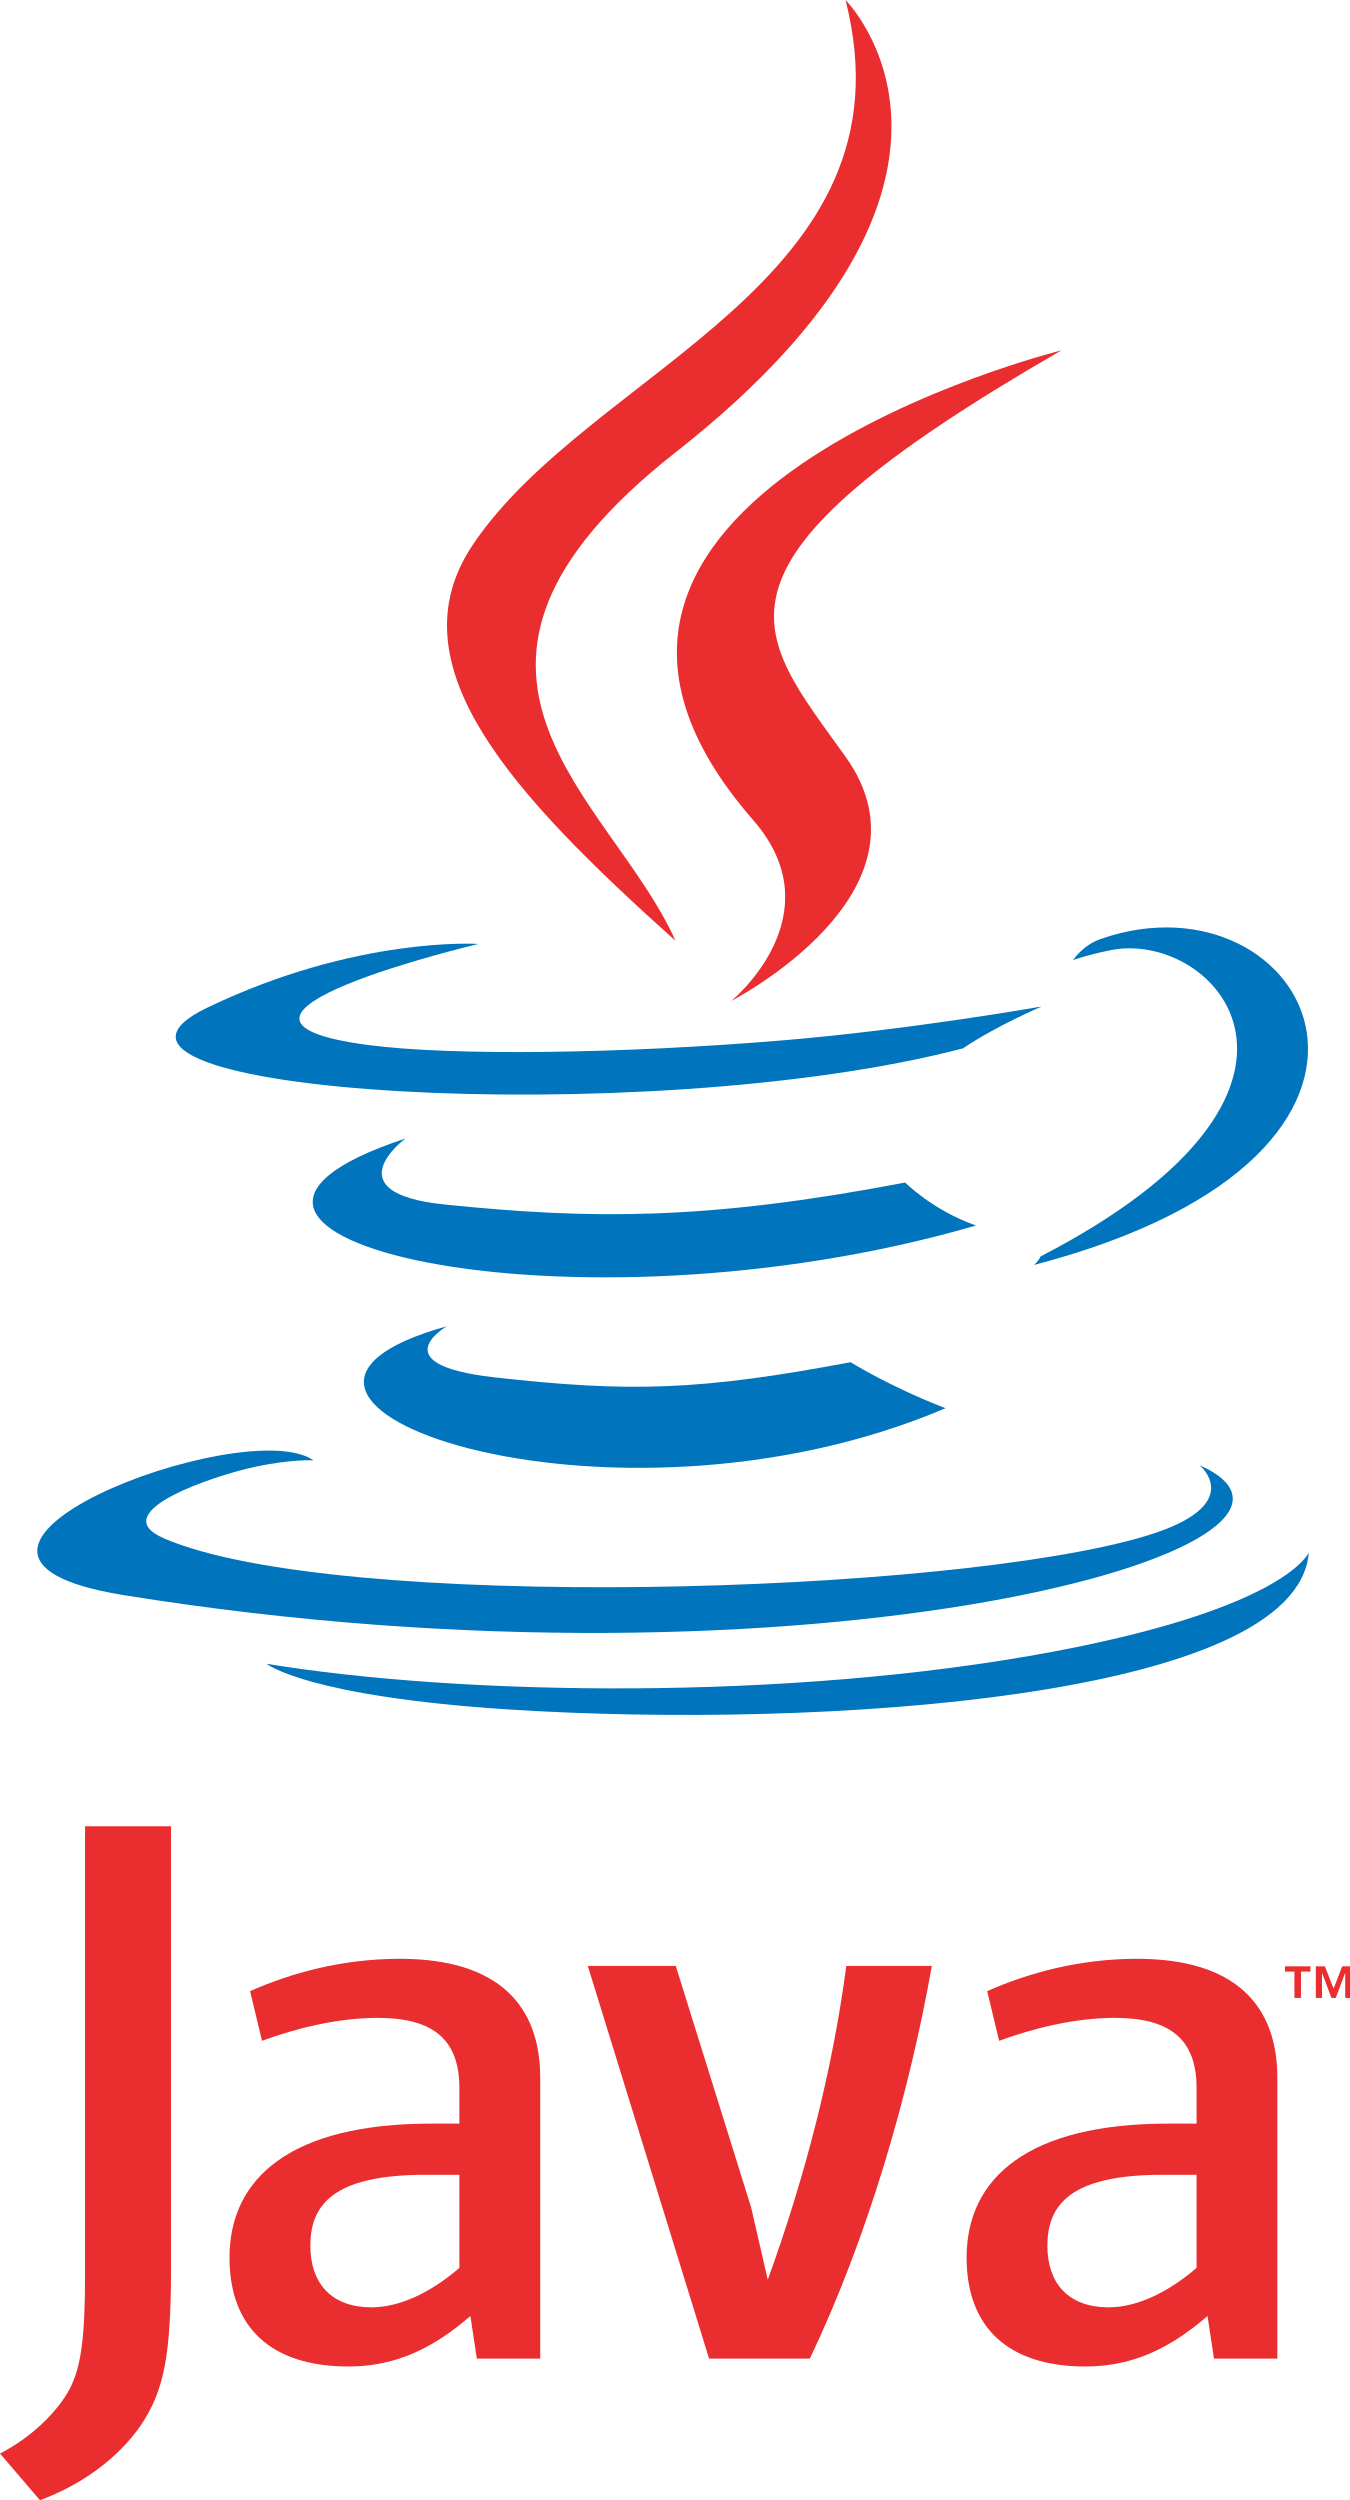
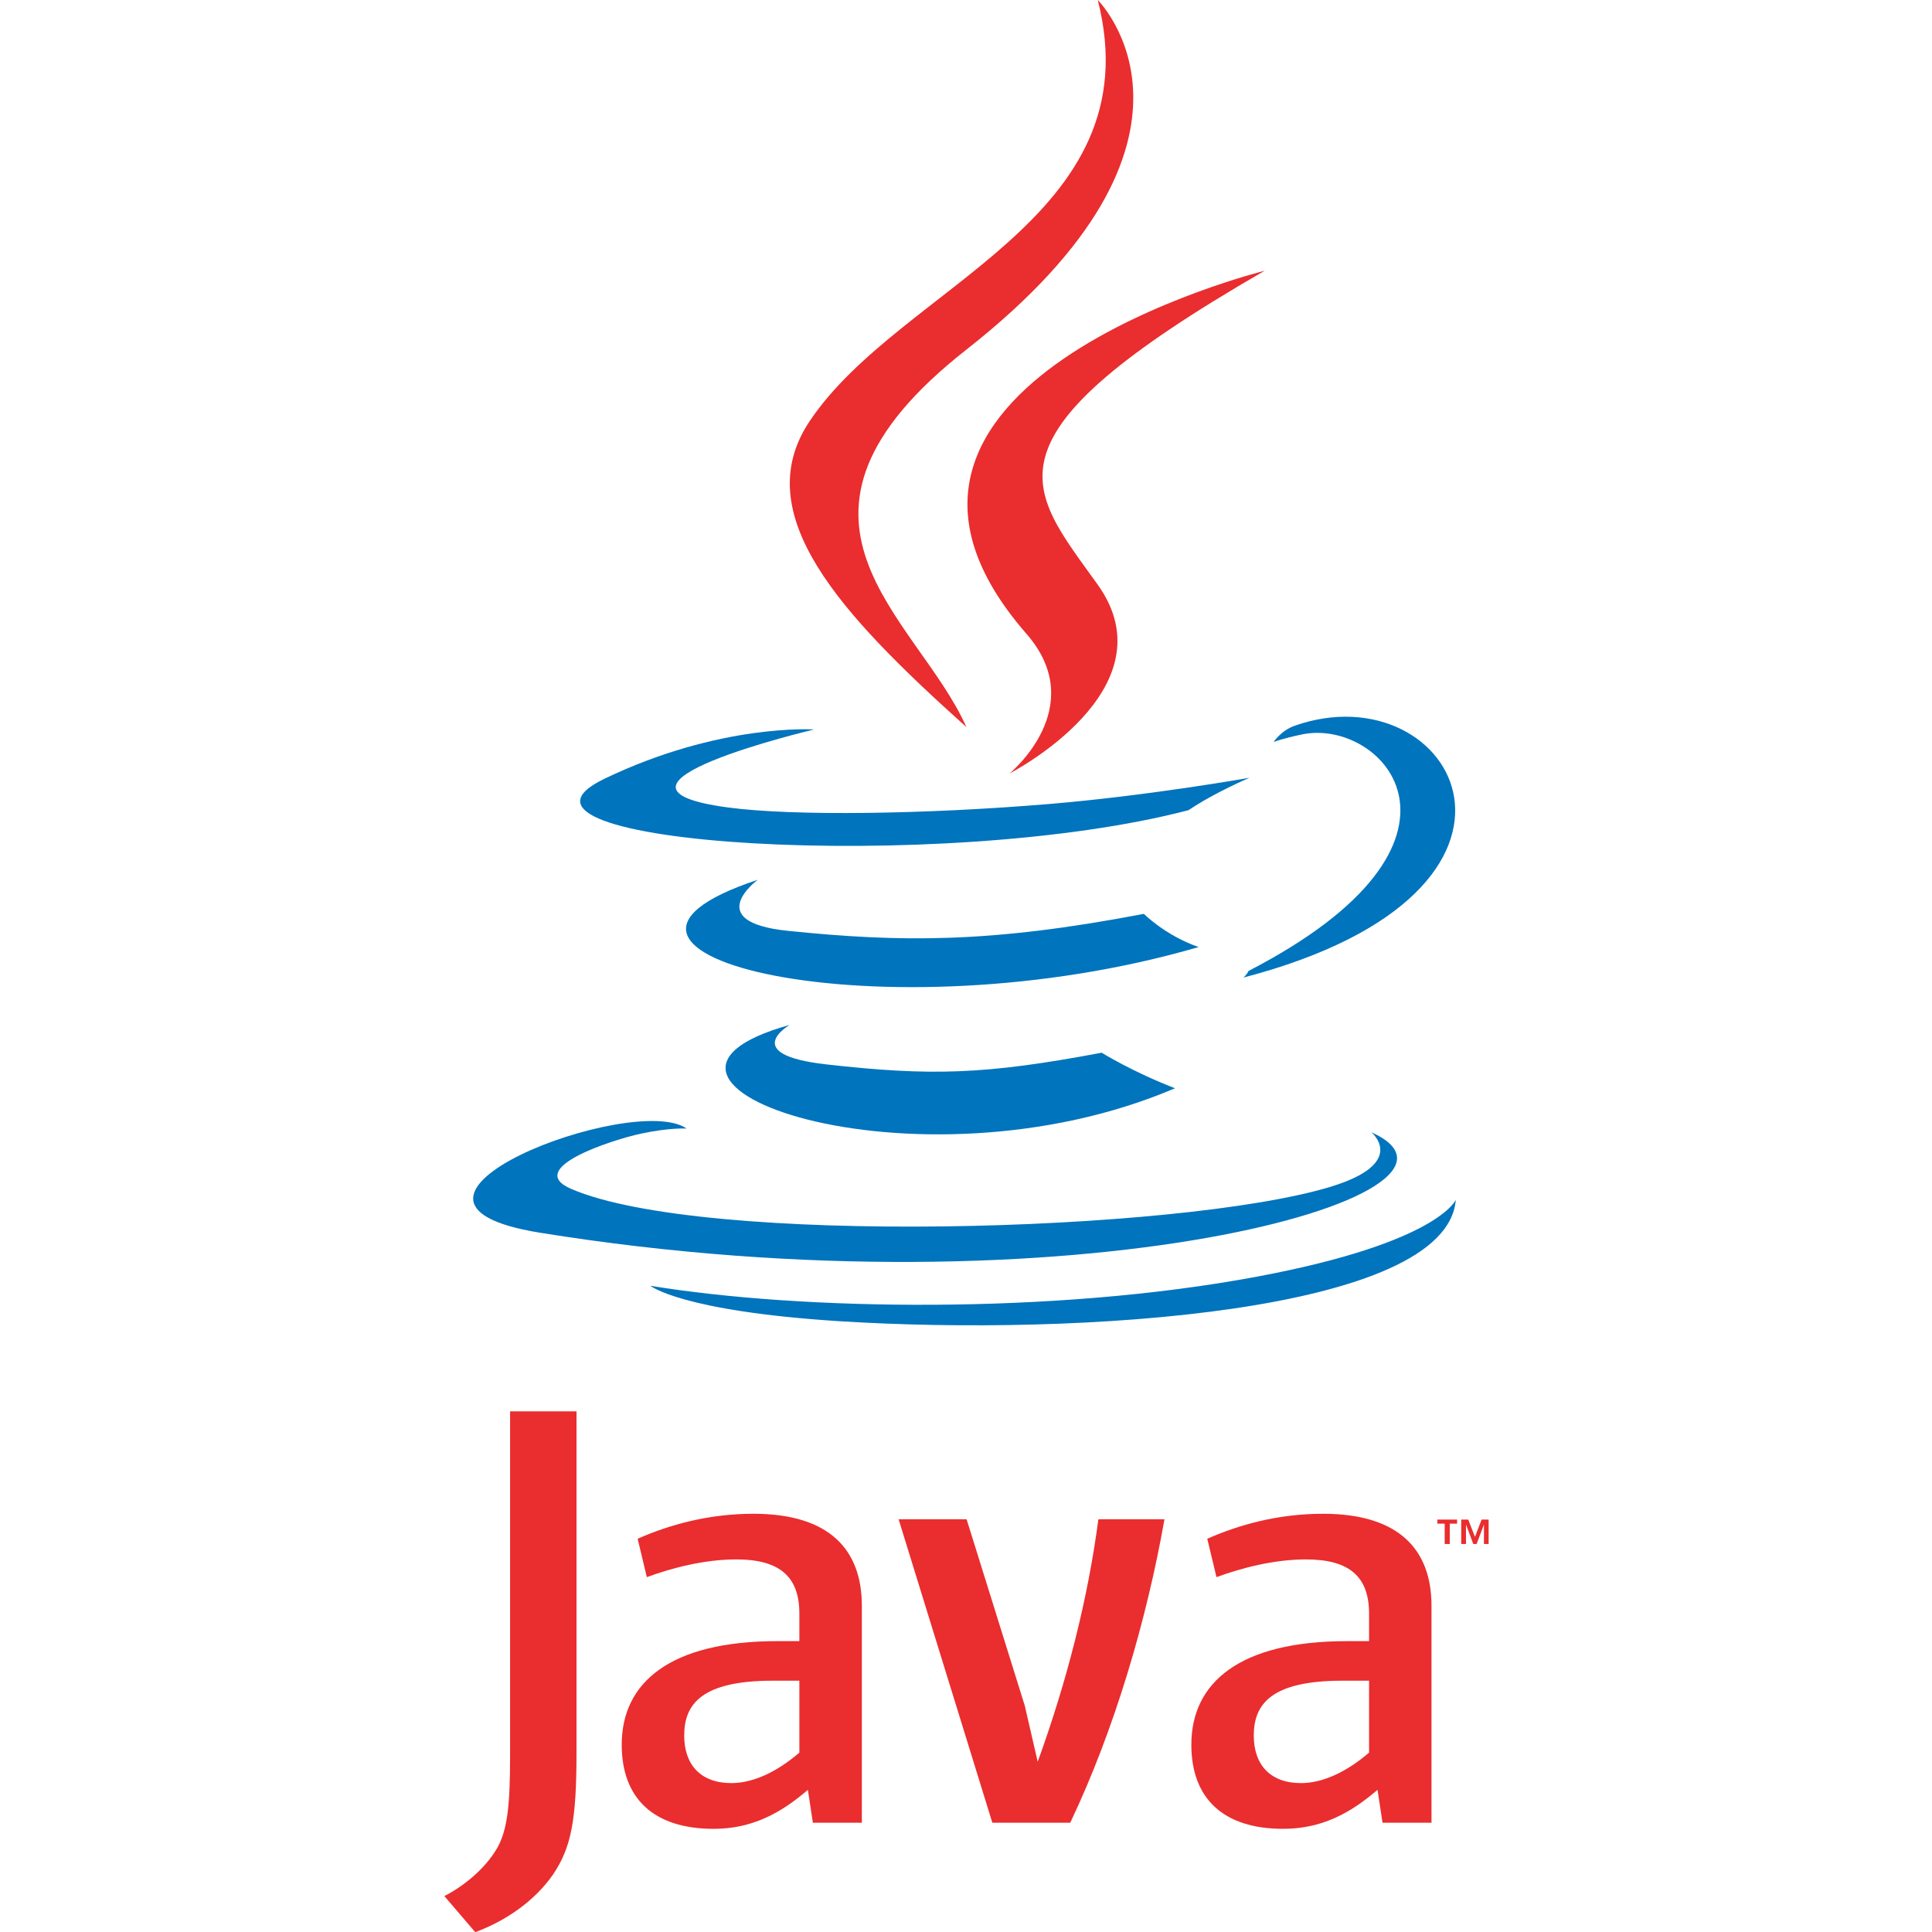
- <svg xmlns="http://www.w3.org/2000/svg" width="px" height="100px" viewBox="0 0 54 100" version="1.1">
+ <svg xmlns="http://www.w3.org/2000/svg" width="100px" height="100px" viewBox="0 0 54 100" version="1.1">
  <g id="surface1">
    <path style=" stroke:none;fill-rule:evenodd;fill:rgb(0%,45.49%,74.118%);fill-opacity:1;" d="M 17.871 53.051 C 17.871 53.051 15.234 54.574 19.746 55.09 C 25.211 55.707 28.004 55.621 34.023 54.488 C 34.023 54.488 35.609 55.477 37.82 56.328 C 24.32 62.082 7.266 55.996 17.871 53.051 Z M 17.871 53.051 " />
    <path style=" stroke:none;fill-rule:evenodd;fill:rgb(0%,45.49%,74.118%);fill-opacity:1;" d="M 16.219 45.539 C 16.219 45.539 13.266 47.715 17.781 48.18 C 23.617 48.777 28.227 48.828 36.207 47.301 C 36.207 47.301 37.305 48.414 39.039 49.02 C 22.719 53.77 4.543 49.395 16.219 45.539 Z M 16.219 45.539 " />
    <path style=" stroke:none;fill-rule:evenodd;fill:rgb(91.765%,17.647%,18.039%);fill-opacity:1;" d="M 30.125 32.801 C 33.453 36.609 29.254 40.035 29.254 40.035 C 29.254 40.035 37.699 35.699 33.82 30.266 C 30.199 25.203 27.418 22.688 42.461 14.012 C 42.461 14.012 18.852 19.875 30.125 32.801 Z M 30.125 32.801 " />
    <path style=" stroke:none;fill-rule:evenodd;fill:rgb(0%,45.49%,74.118%);fill-opacity:1;" d="M 47.98 58.605 C 47.98 58.605 49.93 60.203 45.836 61.438 C 38.043 63.789 13.402 64.496 6.559 61.535 C 4.102 60.469 8.711 58.992 10.164 58.68 C 11.676 58.355 12.539 58.414 12.539 58.414 C 9.805 56.496 -5.145 62.18 4.949 63.805 C 32.473 68.246 55.121 61.809 47.98 58.605 Z M 47.98 58.605 " />
    <path style=" stroke:none;fill-rule:evenodd;fill:rgb(0%,45.49%,74.118%);fill-opacity:1;" d="M 19.137 37.758 C 19.137 37.758 6.605 40.719 14.699 41.797 C 18.121 42.25 24.93 42.145 31.281 41.617 C 36.469 41.184 41.672 40.258 41.672 40.258 C 41.672 40.258 39.844 41.035 38.52 41.934 C 25.793 45.266 1.207 43.715 8.285 40.309 C 14.27 37.43 19.137 37.758 19.137 37.758 Z M 19.137 37.758 " />
    <path style=" stroke:none;fill-rule:evenodd;fill:rgb(0%,45.49%,74.118%);fill-opacity:1;" d="M 41.621 50.258 C 54.559 43.57 48.578 37.145 44.398 38.012 C 43.379 38.223 42.922 38.406 42.922 38.406 C 42.922 38.406 43.301 37.812 44.027 37.559 C 52.289 34.672 58.637 46.078 41.363 50.598 C 41.363 50.598 41.562 50.418 41.621 50.258 Z M 41.621 50.258 " />
    <path style=" stroke:none;fill-rule:evenodd;fill:rgb(91.765%,17.647%,18.039%);fill-opacity:1;" d="M 33.82 0 C 33.82 0 40.984 7.129 27.023 18.094 C 15.828 26.887 24.473 31.902 27.02 37.633 C 20.484 31.77 15.691 26.605 18.906 21.801 C 23.629 14.746 36.711 11.324 33.82 0 Z M 33.82 0 " />
    <path style=" stroke:none;fill-rule:evenodd;fill:rgb(0%,45.49%,74.118%);fill-opacity:1;" d="M 20.41 68.383 C 32.824 69.172 51.898 67.941 52.352 62.098 C 52.352 62.098 51.48 64.312 42.09 66.074 C 31.488 68.059 18.414 67.824 10.66 66.551 C 10.66 66.551 12.25 67.859 20.41 68.383 Z M 20.41 68.383 " />
    <path style=" stroke:none;fill-rule:evenodd;fill:rgb(91.765%,17.647%,18.039%);fill-opacity:1;" d="M 51.777 78.863 L 51.398 78.863 L 51.398 78.652 L 52.418 78.652 L 52.418 78.863 L 52.039 78.863 L 52.039 79.918 L 51.777 79.918 Z M 53.809 78.918 L 53.805 78.918 L 53.43 79.918 L 53.258 79.918 L 52.883 78.918 L 52.879 78.918 L 52.879 79.918 L 52.633 79.918 L 52.633 78.652 L 52.996 78.652 L 53.344 79.547 L 53.688 78.652 L 54.051 78.652 L 54.051 79.918 L 53.809 79.918 Z M 53.809 78.918 " />
    <path style=" stroke:none;fill-rule:evenodd;fill:rgb(91.765%,17.647%,18.039%);fill-opacity:1;" d="M 18.375 90.715 C 17.203 91.727 15.965 92.293 14.855 92.293 C 13.273 92.293 12.414 91.348 12.414 89.832 C 12.414 88.191 13.332 86.992 17.016 86.992 L 18.375 86.992 Z M 21.609 94.344 L 21.609 83.113 C 21.609 80.242 19.965 78.352 15.996 78.352 C 13.684 78.352 11.652 78.918 10.004 79.645 L 10.48 81.633 C 11.777 81.156 13.457 80.715 15.105 80.715 C 17.391 80.715 18.375 81.633 18.375 83.523 L 18.375 84.945 L 17.234 84.945 C 11.684 84.945 9.18 87.086 9.18 90.305 C 9.18 93.082 10.828 94.66 13.938 94.66 C 15.934 94.66 17.426 93.84 18.816 92.641 L 19.074 94.344 Z M 21.609 94.344 " />
    <path style=" stroke:none;fill-rule:evenodd;fill:rgb(91.765%,17.647%,18.039%);fill-opacity:1;" d="M 32.395 94.344 L 28.363 94.344 L 23.512 78.637 L 27.031 78.637 L 30.043 88.289 L 30.711 91.188 C 32.234 86.992 33.312 82.734 33.852 78.637 L 37.273 78.637 C 36.359 83.809 34.707 89.484 32.395 94.344 Z M 32.395 94.344 " />
    <path style=" stroke:none;fill-rule:evenodd;fill:rgb(91.765%,17.647%,18.039%);fill-opacity:1;" d="M 47.863 90.715 C 46.688 91.727 45.449 92.293 44.34 92.293 C 42.754 92.293 41.895 91.348 41.895 89.832 C 41.895 88.191 42.816 86.992 46.496 86.992 L 47.863 86.992 Z M 51.094 94.344 L 51.094 83.113 C 51.094 80.242 49.445 78.352 45.48 78.352 C 43.168 78.352 41.137 78.918 39.488 79.645 L 39.965 81.633 C 41.262 81.156 42.945 80.715 44.594 80.715 C 46.875 80.715 47.863 81.633 47.863 83.523 L 47.863 84.945 L 46.719 84.945 C 41.168 84.945 38.664 87.086 38.664 90.305 C 38.664 93.082 40.312 94.66 43.418 94.66 C 45.418 94.66 46.906 93.84 48.301 92.641 L 48.559 94.344 Z M 51.094 94.344 " />
    <path style=" stroke:none;fill-rule:evenodd;fill:rgb(91.765%,17.647%,18.039%);fill-opacity:1;" d="M 5.633 97.012 C 4.715 98.348 3.227 99.41 1.598 100.008 L 0 98.141 C 1.242 97.504 2.305 96.48 2.801 95.531 C 3.227 94.684 3.402 93.594 3.402 90.98 L 3.402 73.051 L 6.84 73.051 L 6.84 90.734 C 6.84 94.227 6.559 95.637 5.633 97.012 Z M 5.633 97.012 " />
  </g>
</svg>
